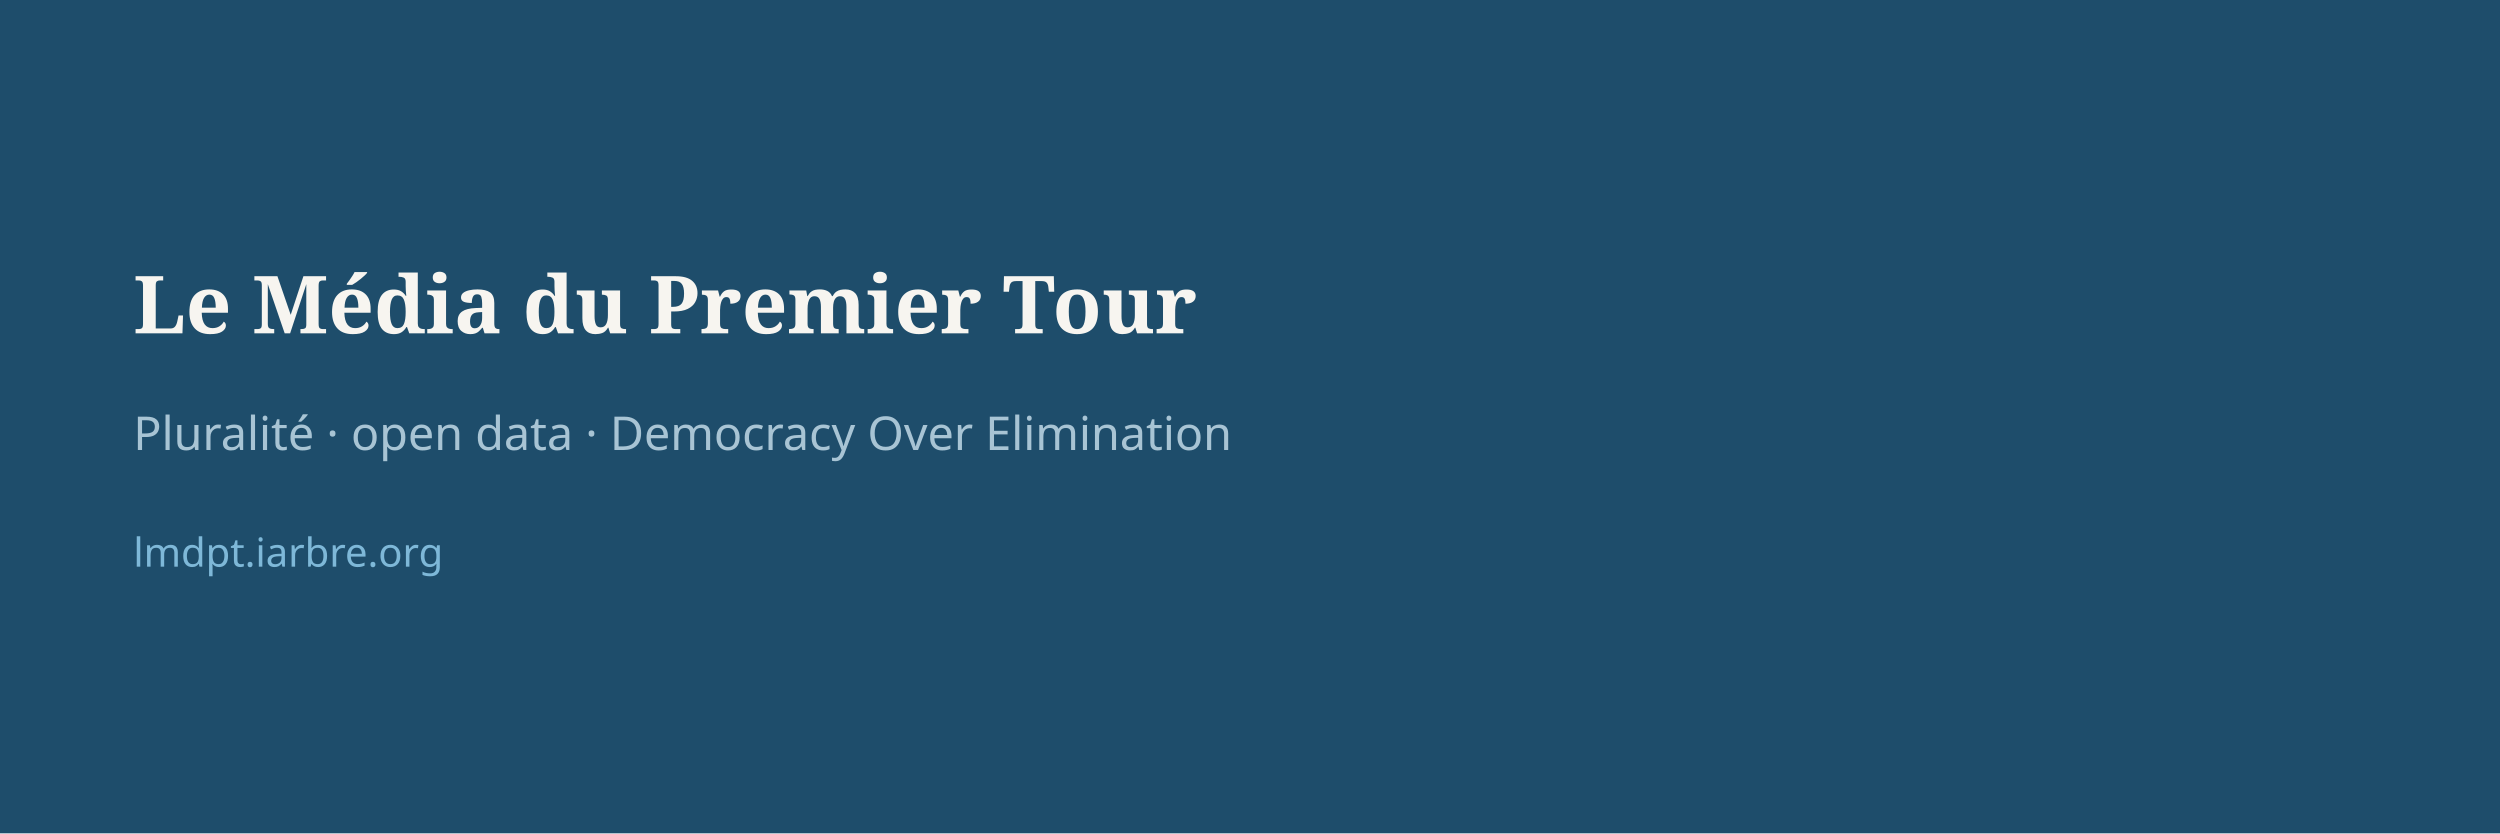
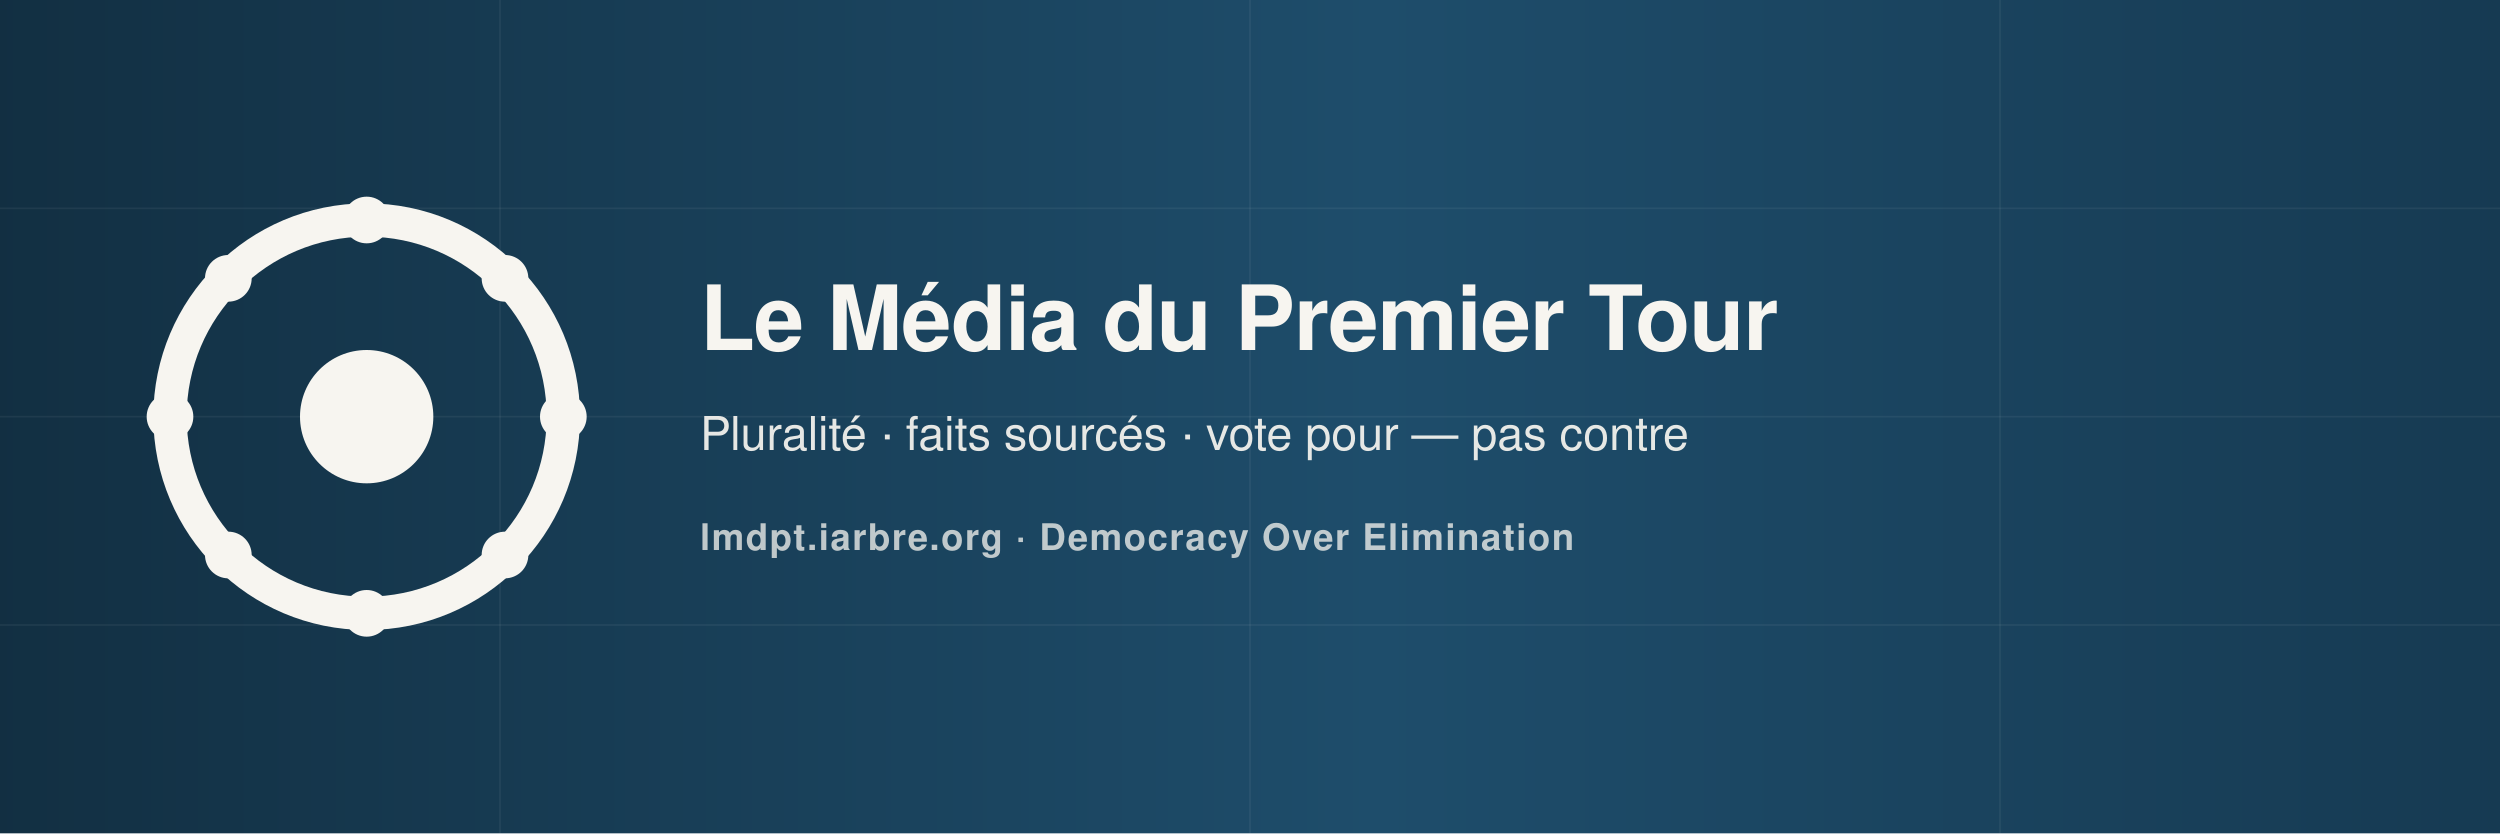
<svg xmlns="http://www.w3.org/2000/svg" viewBox="0 0 1500 500" role="img" aria-label="Le Média du Premier Tour">
-   <rect width="1500" height="500" fill="#1e4d6b" />
-   <text x="80" y="200" fill="#f7f5f0" font-family="Georgia, serif" font-size="48" font-weight="600">Le Média du Premier Tour</text>
-   <text x="80" y="270" fill="#a8c4d4" font-family="system-ui, sans-serif" font-size="28">Pluralité · open data · Democracy Over Elimination</text>
-   <text x="80" y="340" fill="#7eb8d8" font-family="system-ui, sans-serif" font-size="24">lmdpt.iarbre.org</text>
+   <defs>
+     <linearGradient id="bg" x1="0" y1="0" x2="1" y2="0">
+       <stop offset="0%" stop-color="#122f42" />
+       <stop offset="55%" stop-color="#1e4d6b" />
+       <stop offset="100%" stop-color="#163a52" />
+     </linearGradient>
+   </defs>
+   <rect width="1500" height="500" fill="url(#bg)" />
+   <g stroke="#f7f5f0" stroke-opacity="0.06" stroke-width="1">
+     <line x1="0" y1="125" x2="1500" y2="125" />
+     <line x1="0" y1="250" x2="1500" y2="250" />
+     <line x1="0" y1="375" x2="1500" y2="375" />
+     <line x1="300" y1="0" x2="300" y2="500" />
+     <line x1="750" y1="0" x2="750" y2="500" />
+     <line x1="1200" y1="0" x2="1200" y2="500" />
+   </g>
+   <g transform="translate(220 250)">
+     <circle r="118" fill="none" stroke="#f7f5f0" stroke-width="20" />
+     <circle r="40" fill="#f7f5f0" />
+     <g fill="#f7f5f0">
+       <circle cx="0" cy="-118" r="14" />
+       <circle cx="83" cy="-83" r="14" />
+       <circle cx="118" cy="0" r="14" />
+       <circle cx="83" cy="83" r="14" />
+       <circle cx="0" cy="118" r="14" />
+       <circle cx="-83" cy="83" r="14" />
+       <circle cx="-118" cy="0" r="14" />
+       <circle cx="-83" cy="-83" r="14" />
+     </g>
+   </g>
+   <g fill="#f7f5f0" font-family="system-ui,Segoe UI,Helvetica,Arial,sans-serif">
+     <text x="420" y="210" font-size="54" font-weight="700" letter-spacing="-0.01em">Le Média du Premier Tour</text>
+     <text x="420" y="270" font-size="28" font-weight="500" fill-opacity="0.92">Pluralité · faits sourcés · vote pour — pas contre</text>
+     <text x="420" y="330" font-size="22" font-weight="600" letter-spacing="0.04em" fill-opacity="0.75">lmdpt.iarbre.org  ·  Democracy Over Elimination</text>
+   </g>
</svg>
